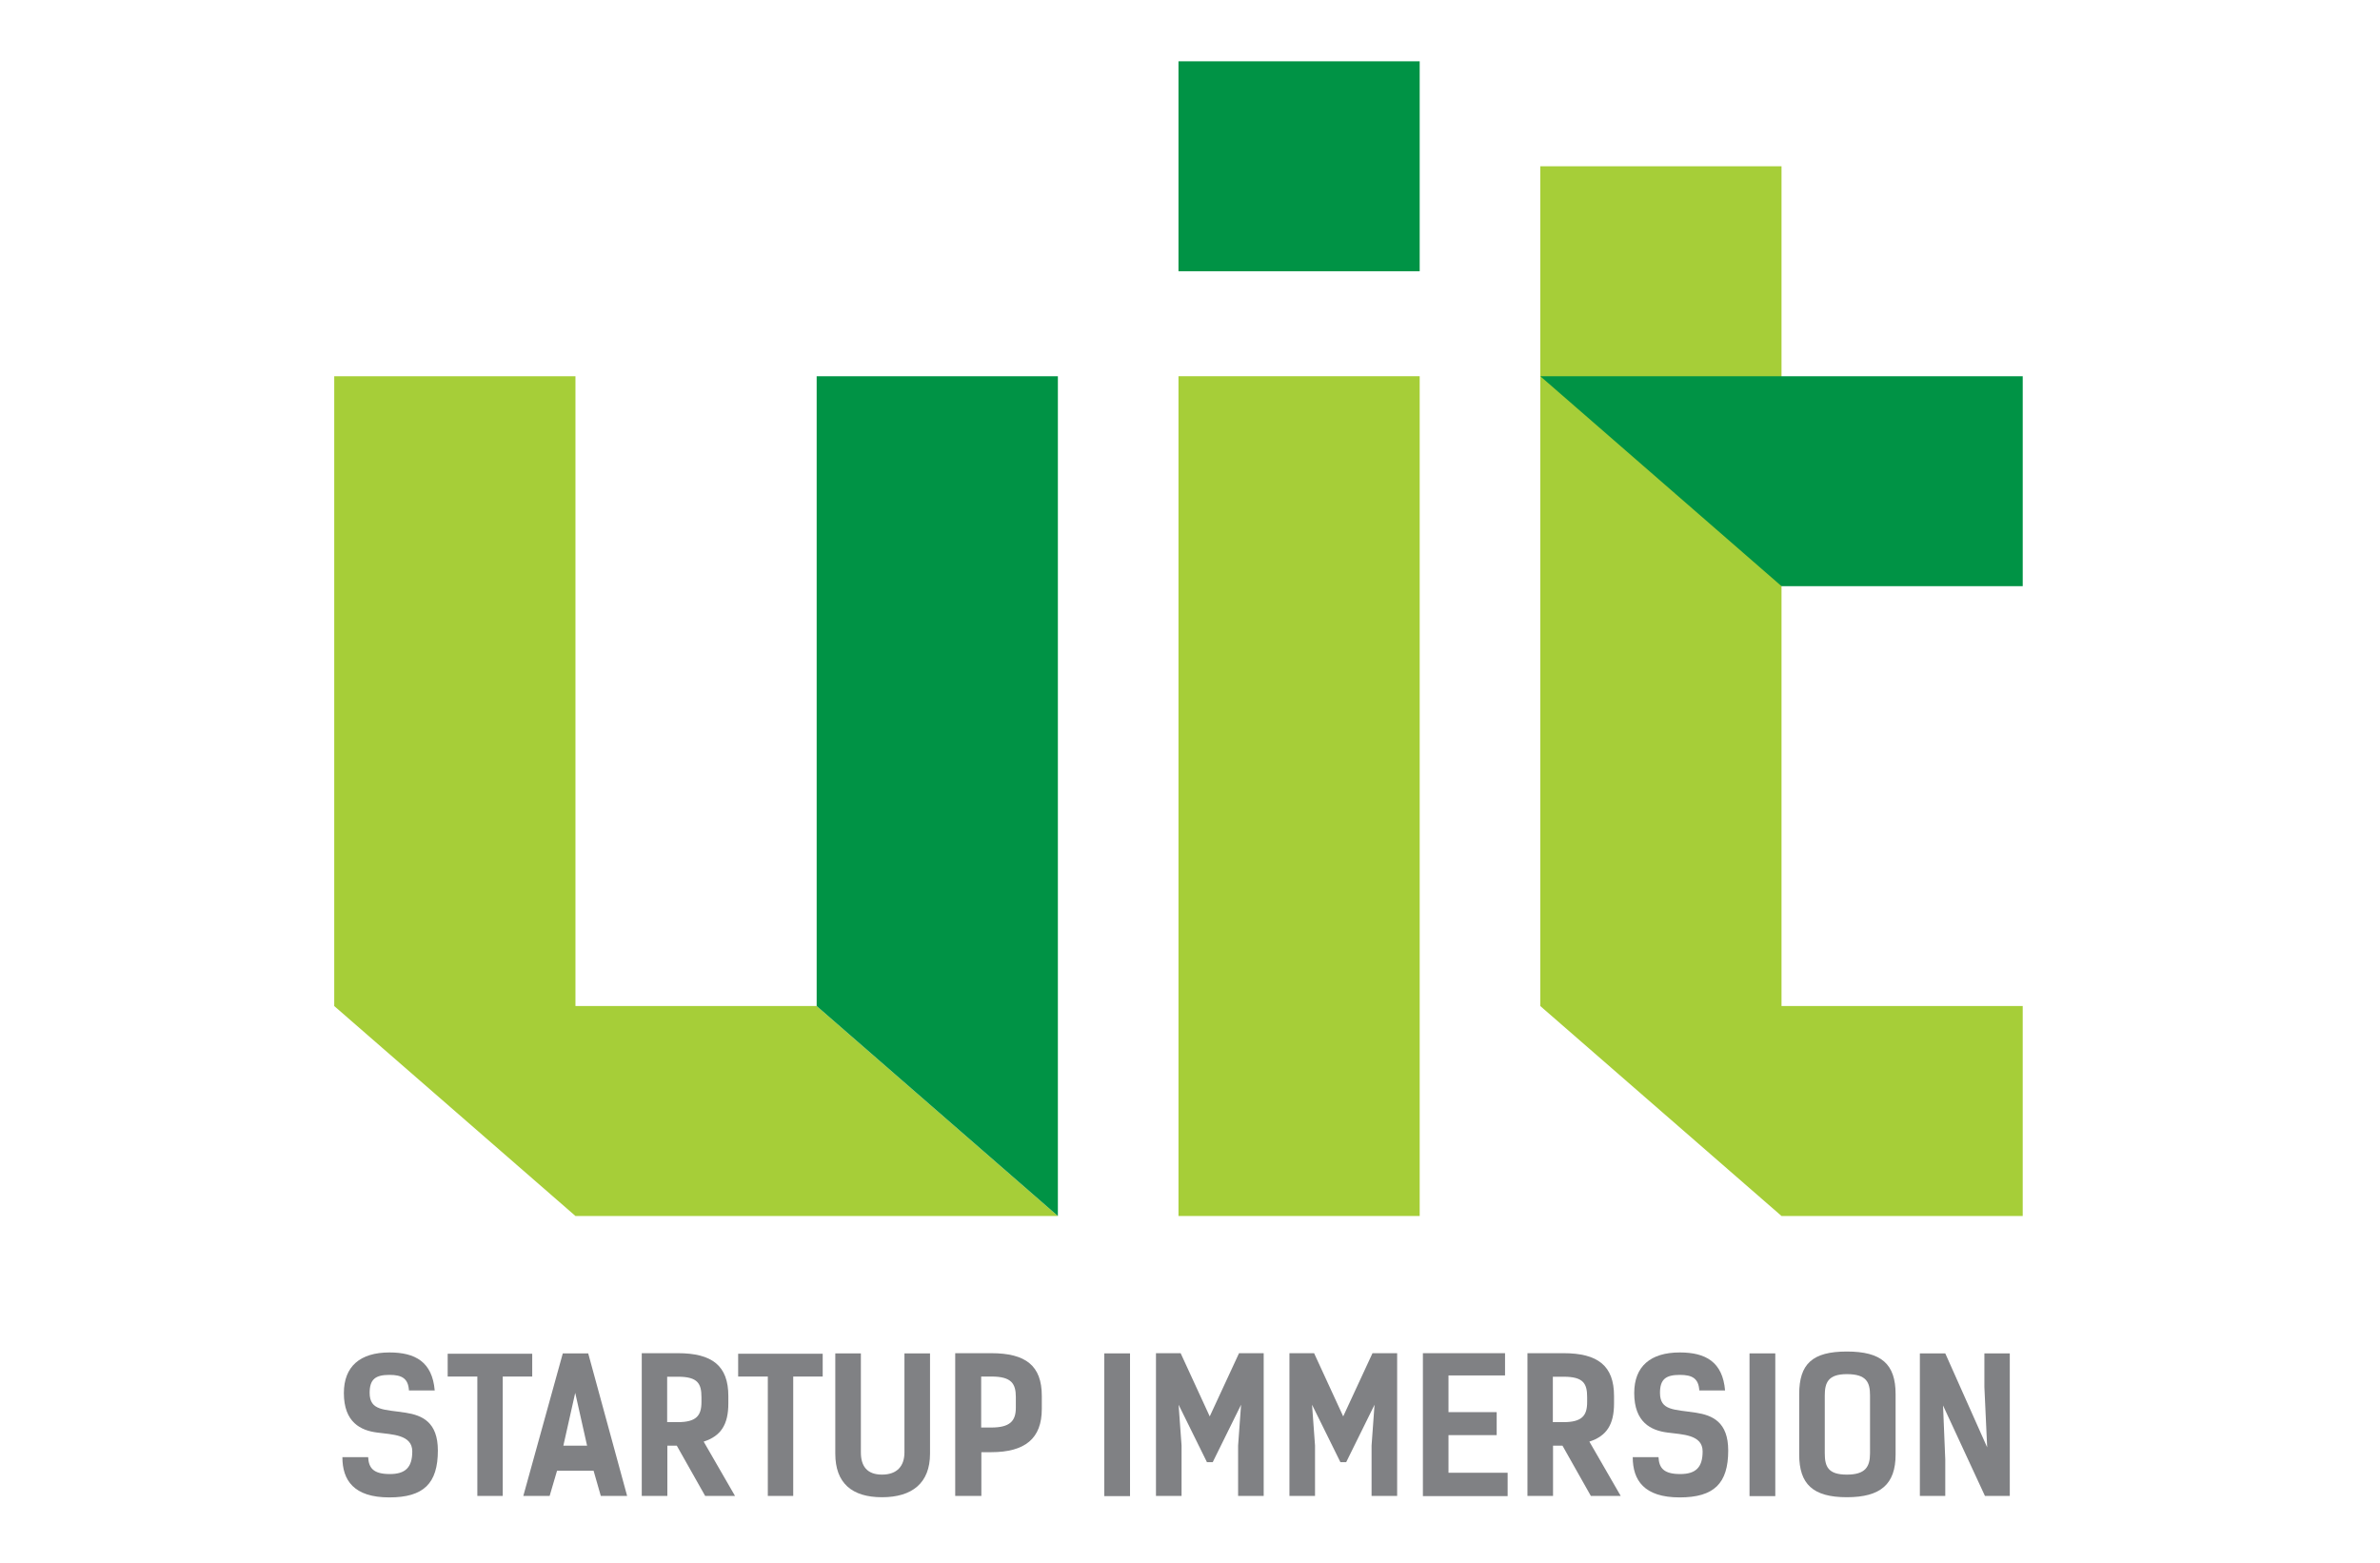
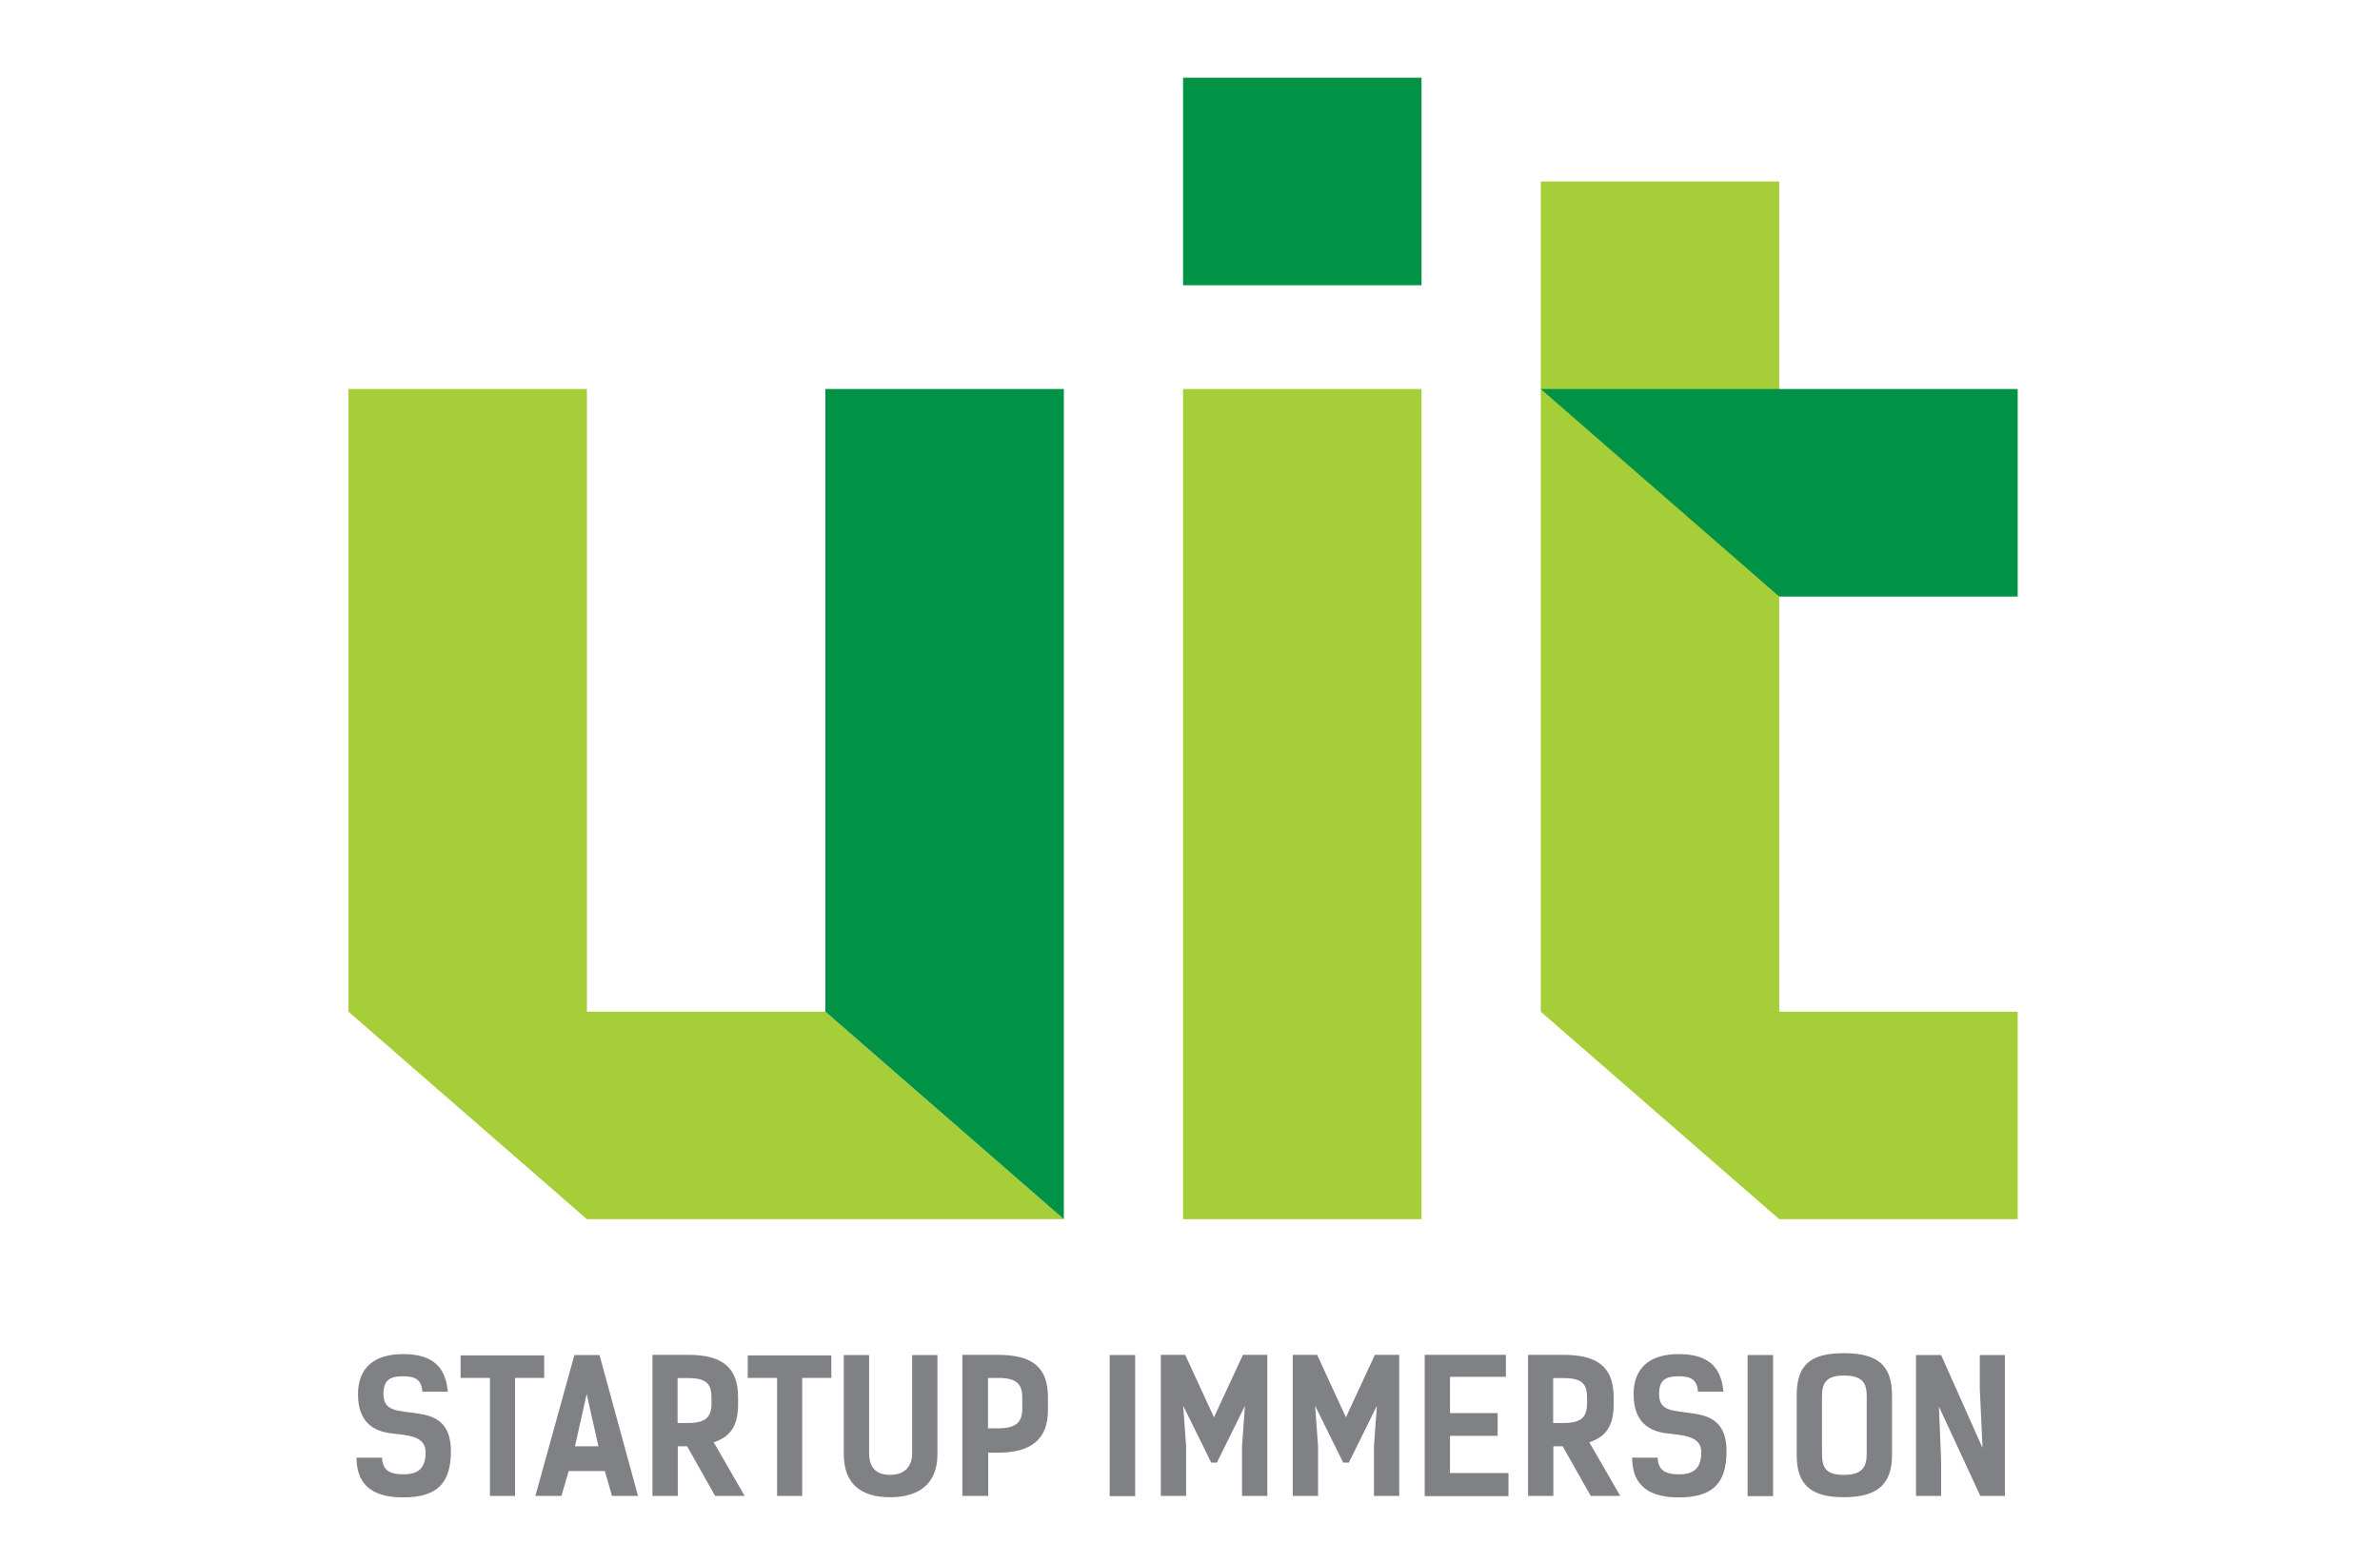
<svg xmlns="http://www.w3.org/2000/svg" version="1.1" id="Layer_1" x="0px" y="0px" width="472px" height="310px" viewBox="0 0 472 310" enable-background="new 0 0 472 310" xml:space="preserve">
-   <polygon fill="#A6CE38" points="114.124,199.541 114.124,199.541 114.124,157.9 114.124,116.26 114.124,74.62 66.286,74.62   66.286,116.26 66.286,157.9 66.286,199.541 114.124,241.182 209.798,241.182 161.96,199.541 " />
-   <polygon fill="#A6CE38" points="233.716,74.62 233.716,116.26 233.716,157.9 233.716,199.541 233.716,241.182 281.552,241.182   281.552,199.541 281.552,157.9 281.552,116.26 281.552,74.62 " />
-   <polygon fill="#A6CE38" points="401.145,199.541 353.309,199.541 353.309,116.26 353.309,74.619 353.309,32.98 305.471,32.98   305.471,74.619 305.471,116.26 305.471,199.541 353.309,241.182 401.145,241.182 " />
-   <polygon fill="#009345" points="161.96,74.62 161.96,116.26 161.96,157.9 161.96,199.541 209.798,241.182 209.798,199.541   209.798,157.9 209.798,116.26 209.798,74.62 " />
-   <rect x="233.716" y="12.159" fill="#009345" width="47.836" height="41.64" />
-   <polygon fill="#009345" points="377.227,74.62 305.471,74.62 353.309,116.26 377.227,116.26 401.146,116.26 401.146,74.62 " />
-   <path fill="#808184" d="M77.242,272.697c-2.794,0-3.934,0.882-3.934,3.565c0,3.567,2.831,3.272,7.133,3.936  c3.272,0.515,6.397,1.838,6.397,7.5c0,6.545-2.831,9.302-9.633,9.302c-7.059,0-9.302-3.42-9.302-7.979h5.11  c0.11,2.169,1.066,3.346,4.302,3.346c3.051,0,4.448-1.286,4.448-4.485c0-3.346-3.971-3.346-6.985-3.749  c-3.199-0.406-6.582-1.987-6.582-7.832c0-5.296,3.235-8.053,9.045-8.053c5.11,0,8.493,1.875,8.972,7.538h-5.111  C80.956,273.396,79.706,272.697,77.242,272.697" />
-   <polygon fill="#808184" points="105.55,273.027 99.704,273.027 99.704,296.706 94.667,296.706 94.667,273.027 88.784,273.027   88.784,268.505 105.55,268.505 " />
-   <path fill="#808184" d="M124.372,296.705h-5.22l-1.434-5h-7.244l-1.47,5h-5.221l7.832-28.273h5.038L124.372,296.705z   M116.431,286.742l-2.354-10.479l-2.353,10.479H116.431z" />
-   <path fill="#808184" d="M139.848,296.706l-5.625-9.964h-1.875v9.964h-5.075v-28.312h7.134c6.838,0,10.037,2.501,10.037,8.495v1.47  c0,4.191-1.471,6.471-4.891,7.574l6.214,10.772H139.848z M134.407,282.072c3.676,0,4.706-1.286,4.706-3.971v-0.956  c0-2.684-0.699-4.081-4.632-4.081h-2.17v9.008H134.407z" />
-   <polygon fill="#808184" points="163.157,273.027 157.311,273.027 157.311,296.706 152.273,296.706 152.273,273.027 146.391,273.027   146.391,268.505 163.157,268.505 " />
-   <path fill="#808184" d="M179.368,268.432h5.074v19.892c0,5.846-3.566,8.641-9.523,8.641c-5.956,0-9.265-2.795-9.265-8.641v-19.892  h5.075v19.634c0,2.685,1.176,4.412,4.19,4.412c3.016,0,4.45-1.728,4.45-4.412V268.432z" />
-   <path fill="#808184" d="M196.572,268.395c6.837,0,10.037,2.464,10.037,8.457v2.61c0,5.846-3.309,8.567-10.037,8.567h-1.949v8.677  h-5.186v-28.312H196.572z M196.572,283.139c3.677,0,4.889-1.251,4.889-3.934v-2.096c0-2.685-0.881-4.082-4.816-4.082h-2.059v10.111  H196.572z" />
-   <rect x="218.995" y="268.432" fill="#808184" width="5.111" height="28.312" />
-   <polygon fill="#808184" points="239.363,290.015 233.738,278.616 234.326,286.706 234.326,296.705 229.252,296.705 229.252,268.395   234.143,268.395 239.914,280.933 245.725,268.395 250.614,268.395 250.614,296.705 245.541,296.705 245.541,286.706   246.129,278.616 240.504,290.015 " />
-   <polygon fill="#808184" points="265.832,290.015 260.205,278.616 260.794,286.706 260.794,296.705 255.721,296.705 255.721,268.395   260.61,268.395 266.383,280.933 272.192,268.395 277.082,268.395 277.082,296.705 272.009,296.705 272.009,286.706 272.598,278.616   266.972,290.015 " />
-   <polygon fill="#808184" points="298.478,268.395 298.478,272.807 287.263,272.807 287.263,280.087 296.822,280.087 296.822,284.646   287.263,284.646 287.263,292.11 298.992,292.11 298.992,296.743 282.189,296.743 282.189,268.395 " />
-   <path fill="#808184" d="M315.497,296.706l-5.625-9.964h-1.875v9.964h-5.074v-28.312h7.133c6.838,0,10.038,2.501,10.038,8.495v1.47  c0,4.191-1.471,6.471-4.891,7.574l6.214,10.772H315.497z M310.056,282.072c3.677,0,4.706-1.286,4.706-3.971v-0.956  c0-2.684-0.698-4.081-4.632-4.081h-2.17v9.008H310.056z" />
-   <path fill="#808184" d="M333.144,272.697c-2.794,0-3.935,0.882-3.935,3.565c0,3.567,2.831,3.272,7.133,3.936  c3.272,0.515,6.397,1.838,6.397,7.5c0,6.545-2.831,9.302-9.633,9.302c-7.06,0-9.302-3.42-9.302-7.979h5.109  c0.111,2.169,1.067,3.346,4.303,3.346c3.052,0,4.448-1.286,4.448-4.485c0-3.346-3.97-3.346-6.986-3.749  c-3.197-0.406-6.58-1.987-6.58-7.832c0-5.296,3.234-8.053,9.045-8.053c5.109,0,8.493,1.875,8.972,7.538h-5.111  C336.856,273.396,335.606,272.697,333.144,272.697" />
-   <rect x="346.964" y="268.432" fill="#808184" width="5.11" height="28.312" />
-   <path fill="#808184" d="M356.816,288.507v-11.986c0-5.994,2.61-8.456,9.449-8.456c6.838,0,9.669,2.462,9.669,8.456v11.986  c0,5.846-2.94,8.456-9.669,8.456C359.536,296.963,356.816,294.353,356.816,288.507 M370.861,288.25v-11.472  c0-2.574-0.662-4.229-4.596-4.229c-3.677,0-4.377,1.654-4.377,4.229v11.472c0,2.683,0.7,4.229,4.377,4.229  C369.941,292.479,370.861,290.933,370.861,288.25" />
-   <polygon fill="#808184" points="398.58,296.706 393.653,296.706 385.343,278.764 385.785,289.5 385.785,296.706 380.747,296.706   380.747,268.432 385.785,268.432 394.094,287.072 393.544,275.123 393.544,268.432 398.58,268.432 " />
+   <polygon fill="#A6CE38" points="116.398,200.653 116.398,200.653 116.398,159.487 116.398,118.323 116.398,77.157 69.107,77.157   69.107,118.323 69.107,159.487 69.107,200.653 116.398,241.818 210.981,241.818 163.689,200.653 " />
+   <polygon fill="#A6CE38" points="234.626,77.157 234.626,118.323 234.626,159.487 234.626,200.653 234.626,241.818 281.916,241.818   281.916,200.653 281.916,159.487 281.916,118.323 281.916,77.157 " />
+   <polygon fill="#A6CE38" points="400.145,200.653 352.854,200.653 352.854,118.323 352.854,77.157 352.854,35.993 305.562,35.993   305.562,77.157 305.562,118.323 305.562,200.653 352.854,241.818 400.145,241.818 " />
+   <polygon fill="#009345" points="163.689,77.157 163.689,118.323 163.689,159.487 163.689,200.653 210.981,241.818 210.981,200.653   210.981,159.487 210.981,118.323 210.981,77.157 " />
+   <rect x="234.626" y="15.409" fill="#009345" width="47.29" height="41.165" />
+   <polygon fill="#009345" points="376.5,77.157 305.562,77.157 352.854,118.323 376.5,118.323 400.146,118.323 400.146,77.157 " />
+   <path fill="#808184" d="M79.938,272.975c-2.763,0-3.889,0.872-3.889,3.524c0,3.527,2.798,3.235,7.051,3.891  c3.235,0.509,6.325,1.817,6.325,7.415c0,6.47-2.799,9.195-9.523,9.195c-6.979,0-9.196-3.381-9.196-7.888h5.052  c0.109,2.145,1.054,3.308,4.253,3.308c3.017,0,4.397-1.271,4.397-4.434c0-3.308-3.925-3.308-6.905-3.707  c-3.163-0.401-6.506-1.964-6.506-7.742c0-5.235,3.198-7.961,8.941-7.961c5.052,0,8.396,1.854,8.87,7.452h-5.053  C83.609,273.665,82.374,272.975,79.938,272.975" />
+   <polygon fill="#808184" points="107.923,273.301 102.144,273.301 102.144,296.709 97.164,296.709 97.164,273.301 91.348,273.301   91.348,268.83 107.923,268.83 " />
+   <path fill="#808184" d="M126.53,296.708h-5.161l-1.418-4.942h-7.161l-1.454,4.942h-5.162l7.742-27.95h4.98L126.53,296.708z   M118.68,286.859l-2.327-10.36l-2.326,10.36H118.68z" />
+   <path fill="#808184" d="M141.829,296.709l-5.56-9.85h-1.854v9.85h-5.017v-27.988h7.053c6.76,0,9.923,2.473,9.923,8.398v1.453  c0,4.144-1.454,6.396-4.835,7.487l6.144,10.649H141.829z M136.451,282.242c3.634,0,4.652-1.271,4.652-3.925v-0.945  c0-2.653-0.691-4.034-4.579-4.034h-2.146v8.904H136.451z" />
+   <polygon fill="#808184" points="164.872,273.301 159.093,273.301 159.093,296.709 154.113,296.709 154.113,273.301 148.297,273.301   148.297,268.83 164.872,268.83 " />
+   <path fill="#808184" d="M180.899,268.758h5.016v19.664c0,5.779-3.526,8.542-9.415,8.542c-5.888,0-9.16-2.763-9.16-8.542v-19.664  h5.017v19.409c0,2.654,1.163,4.362,4.143,4.362c2.981,0,4.399-1.708,4.399-4.362V268.758z" />
+   <path fill="#808184" d="M197.907,268.721c6.759,0,9.922,2.436,9.922,8.36v2.581c0,5.779-3.271,8.47-9.922,8.47h-1.927v8.577h-5.126  v-27.988H197.907z M197.907,283.297c3.635,0,4.833-1.236,4.833-3.889v-2.072c0-2.653-0.871-4.035-4.761-4.035h-2.035v9.996H197.907z  " />
+   <rect x="220.074" y="268.758" fill="#808184" width="5.053" height="27.988" />
+   <polygon fill="#808184" points="240.209,290.095 234.648,278.826 235.229,286.823 235.229,296.708 230.213,296.708 230.213,268.721   235.048,268.721 240.754,281.116 246.498,268.721 251.332,268.721 251.332,296.708 246.316,296.708 246.316,286.823   246.897,278.826 241.337,290.095 " />
+   <polygon fill="#808184" points="266.376,290.095 260.813,278.826 261.396,286.823 261.396,296.708 256.38,296.708 256.38,268.721   261.214,268.721 266.921,281.116 272.664,268.721 277.498,268.721 277.498,296.708 272.482,296.708 272.482,286.823   273.064,278.826 267.503,290.095 " />
+   <polygon fill="#808184" points="298.649,268.721 298.649,273.083 287.562,273.083 287.562,280.28 297.013,280.28 297.013,284.787   287.562,284.787 287.562,292.166 299.158,292.166 299.158,296.746 282.547,296.746 282.547,268.721 " />
+   <path fill="#808184" d="M315.475,296.709l-5.561-9.85h-1.854v9.85h-5.016v-27.988h7.051c6.76,0,9.924,2.473,9.924,8.398v1.453  c0,4.144-1.454,6.396-4.835,7.487l6.144,10.649H315.475z M310.095,282.242c3.635,0,4.652-1.271,4.652-3.925v-0.945  c0-2.653-0.69-4.034-4.579-4.034h-2.145v8.904H310.095z" />
+   <path fill="#808184" d="M332.92,272.975c-2.763,0-3.89,0.872-3.89,3.524c0,3.527,2.798,3.235,7.051,3.891  c3.235,0.509,6.324,1.817,6.324,7.415c0,6.47-2.798,9.195-9.522,9.195c-6.979,0-9.195-3.381-9.195-7.888h5.051  c0.11,2.145,1.055,3.308,4.254,3.308c3.017,0,4.397-1.271,4.397-4.434c0-3.308-3.925-3.308-6.907-3.707  c-3.16-0.401-6.505-1.964-6.505-7.742c0-5.235,3.198-7.961,8.942-7.961c5.051,0,8.396,1.854,8.869,7.452h-5.053  C336.59,273.665,335.354,272.975,332.92,272.975" />
+   <rect x="346.582" y="268.758" fill="#808184" width="5.052" height="27.988" />
+   <path fill="#808184" d="M356.322,288.604v-11.85c0-5.926,2.58-8.359,9.342-8.359c6.76,0,9.559,2.434,9.559,8.359v11.85  c0,5.779-2.907,8.359-9.559,8.359C359.011,296.963,356.322,294.383,356.322,288.604 M370.207,288.35v-11.341  c0-2.545-0.654-4.18-4.543-4.18c-3.635,0-4.327,1.635-4.327,4.18v11.341c0,2.652,0.692,4.181,4.327,4.181  C369.298,292.53,370.207,291.002,370.207,288.35" />
+   <polygon fill="#808184" points="397.609,296.709 392.739,296.709 384.523,278.972 384.961,289.586 384.961,296.709 379.979,296.709   379.979,268.758 384.961,268.758 393.174,287.186 392.631,275.373 392.631,268.758 397.609,268.758 " />
</svg>
